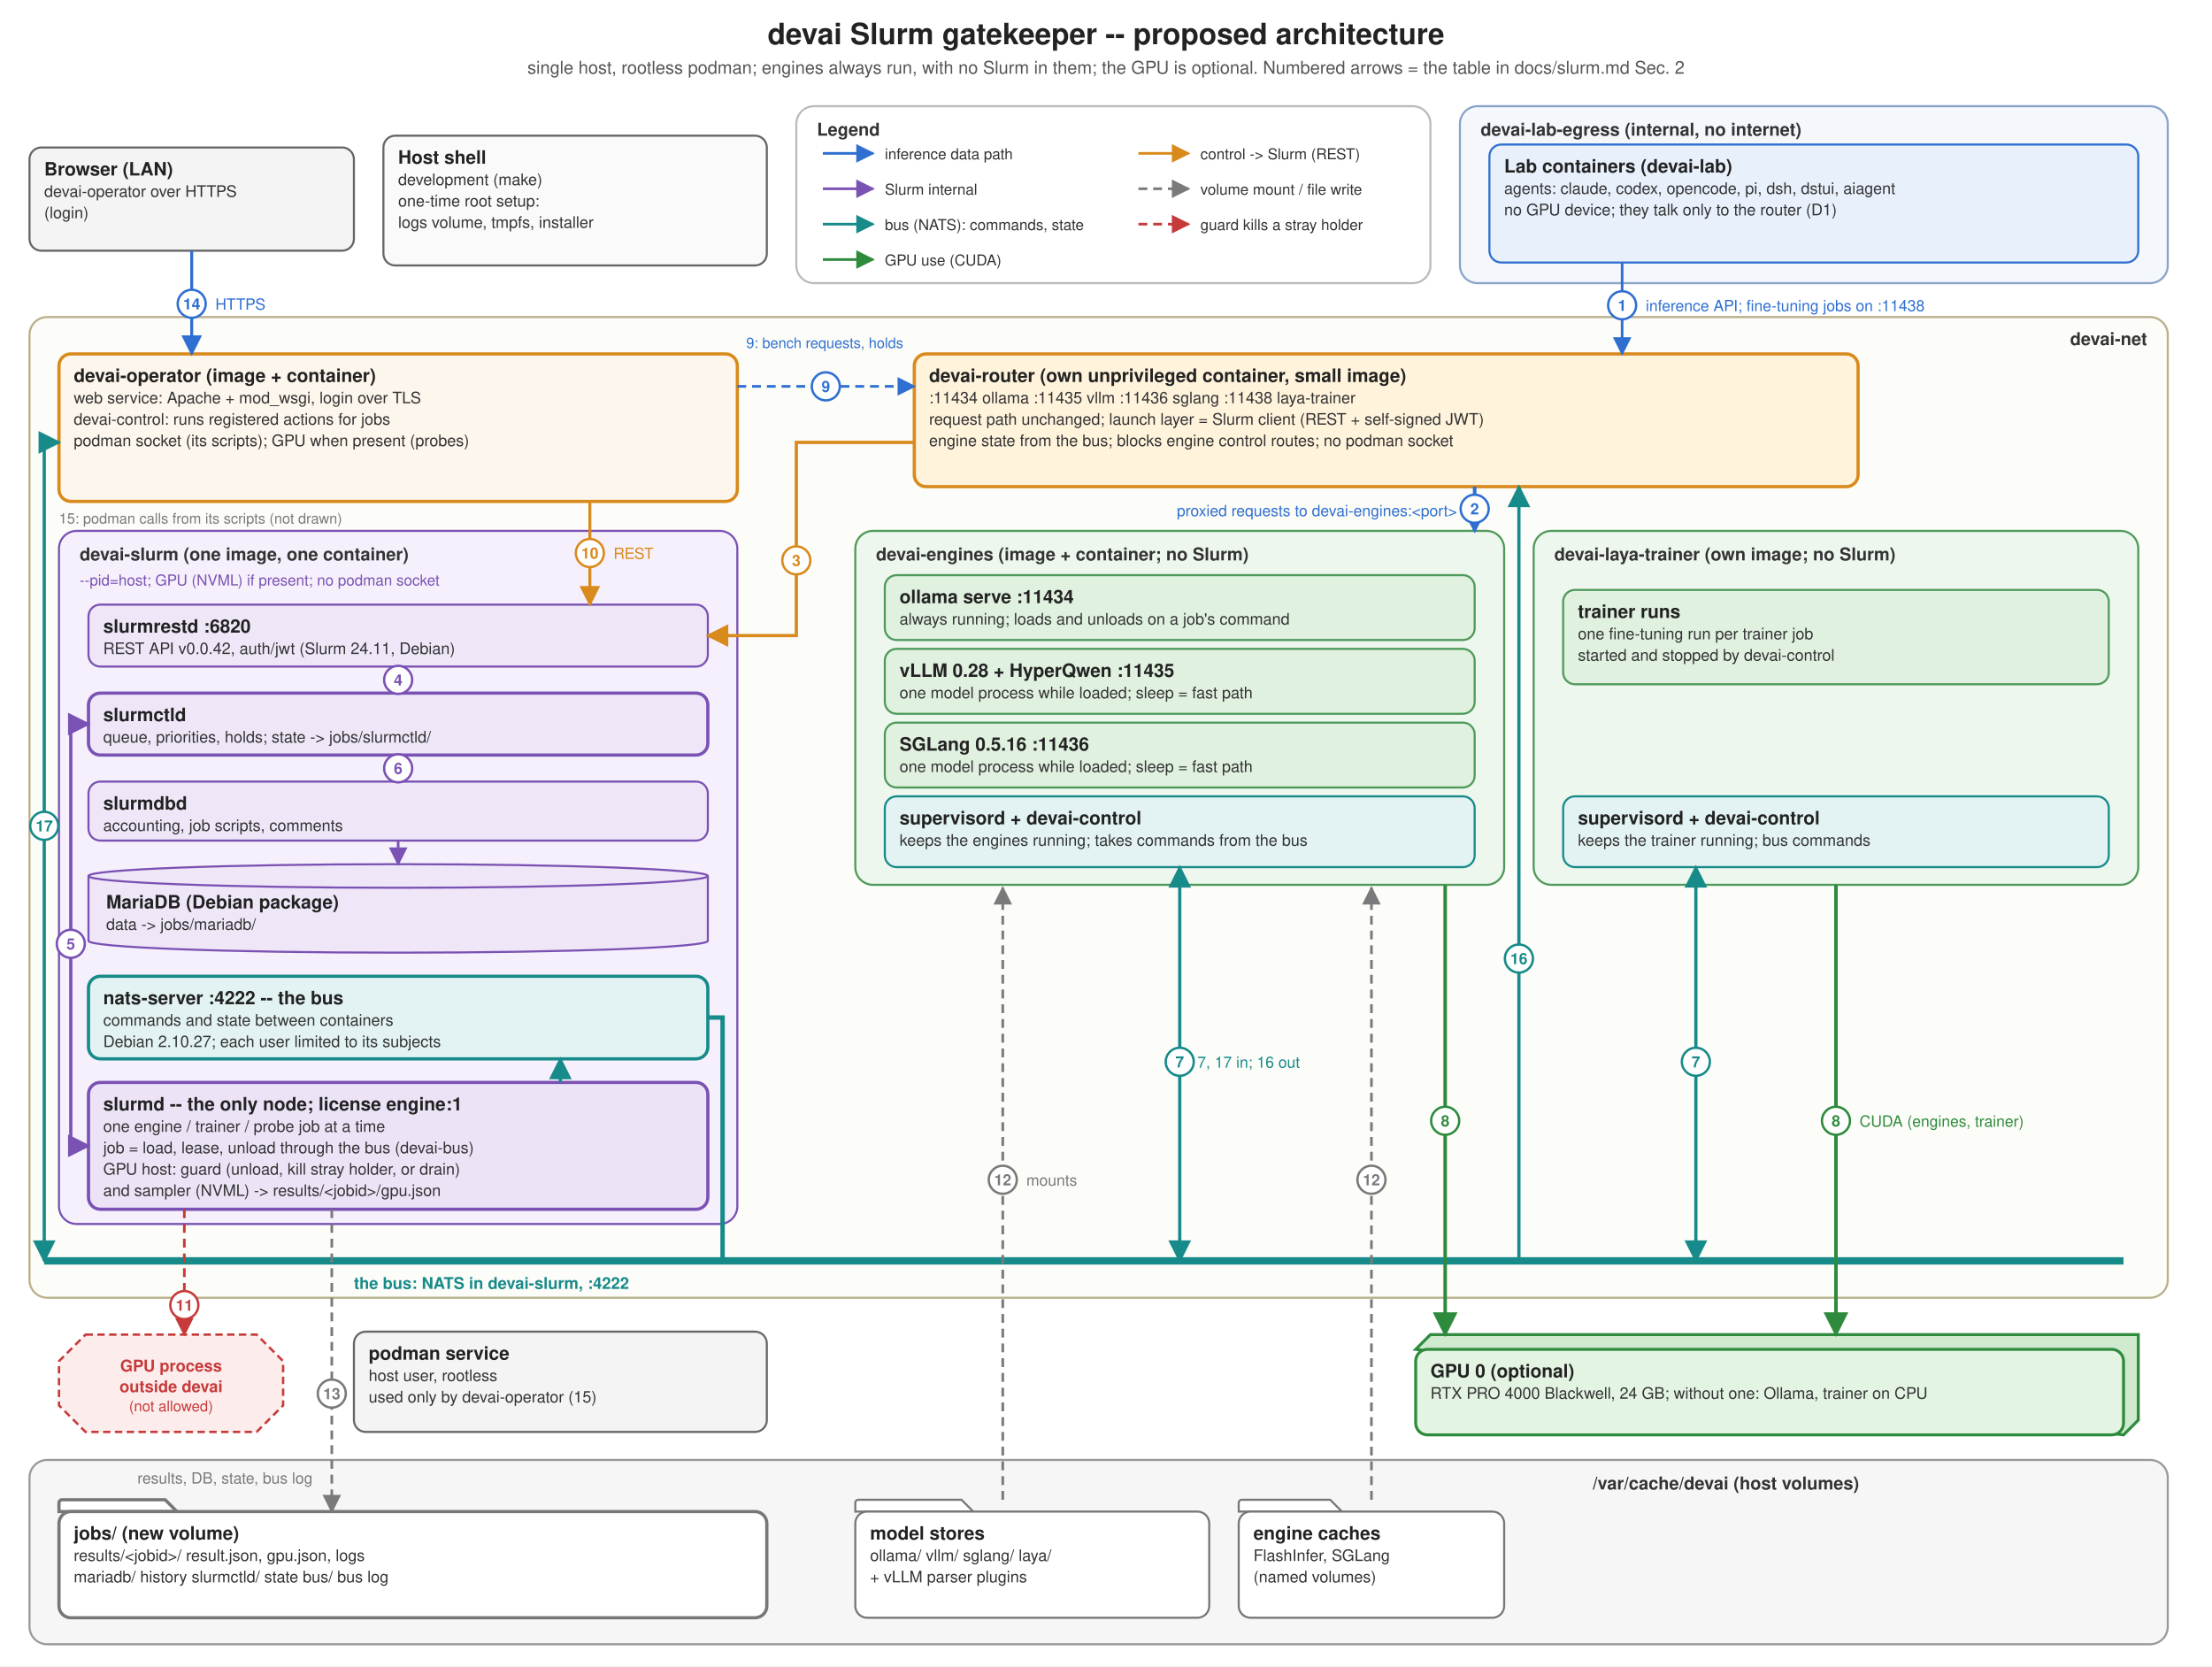
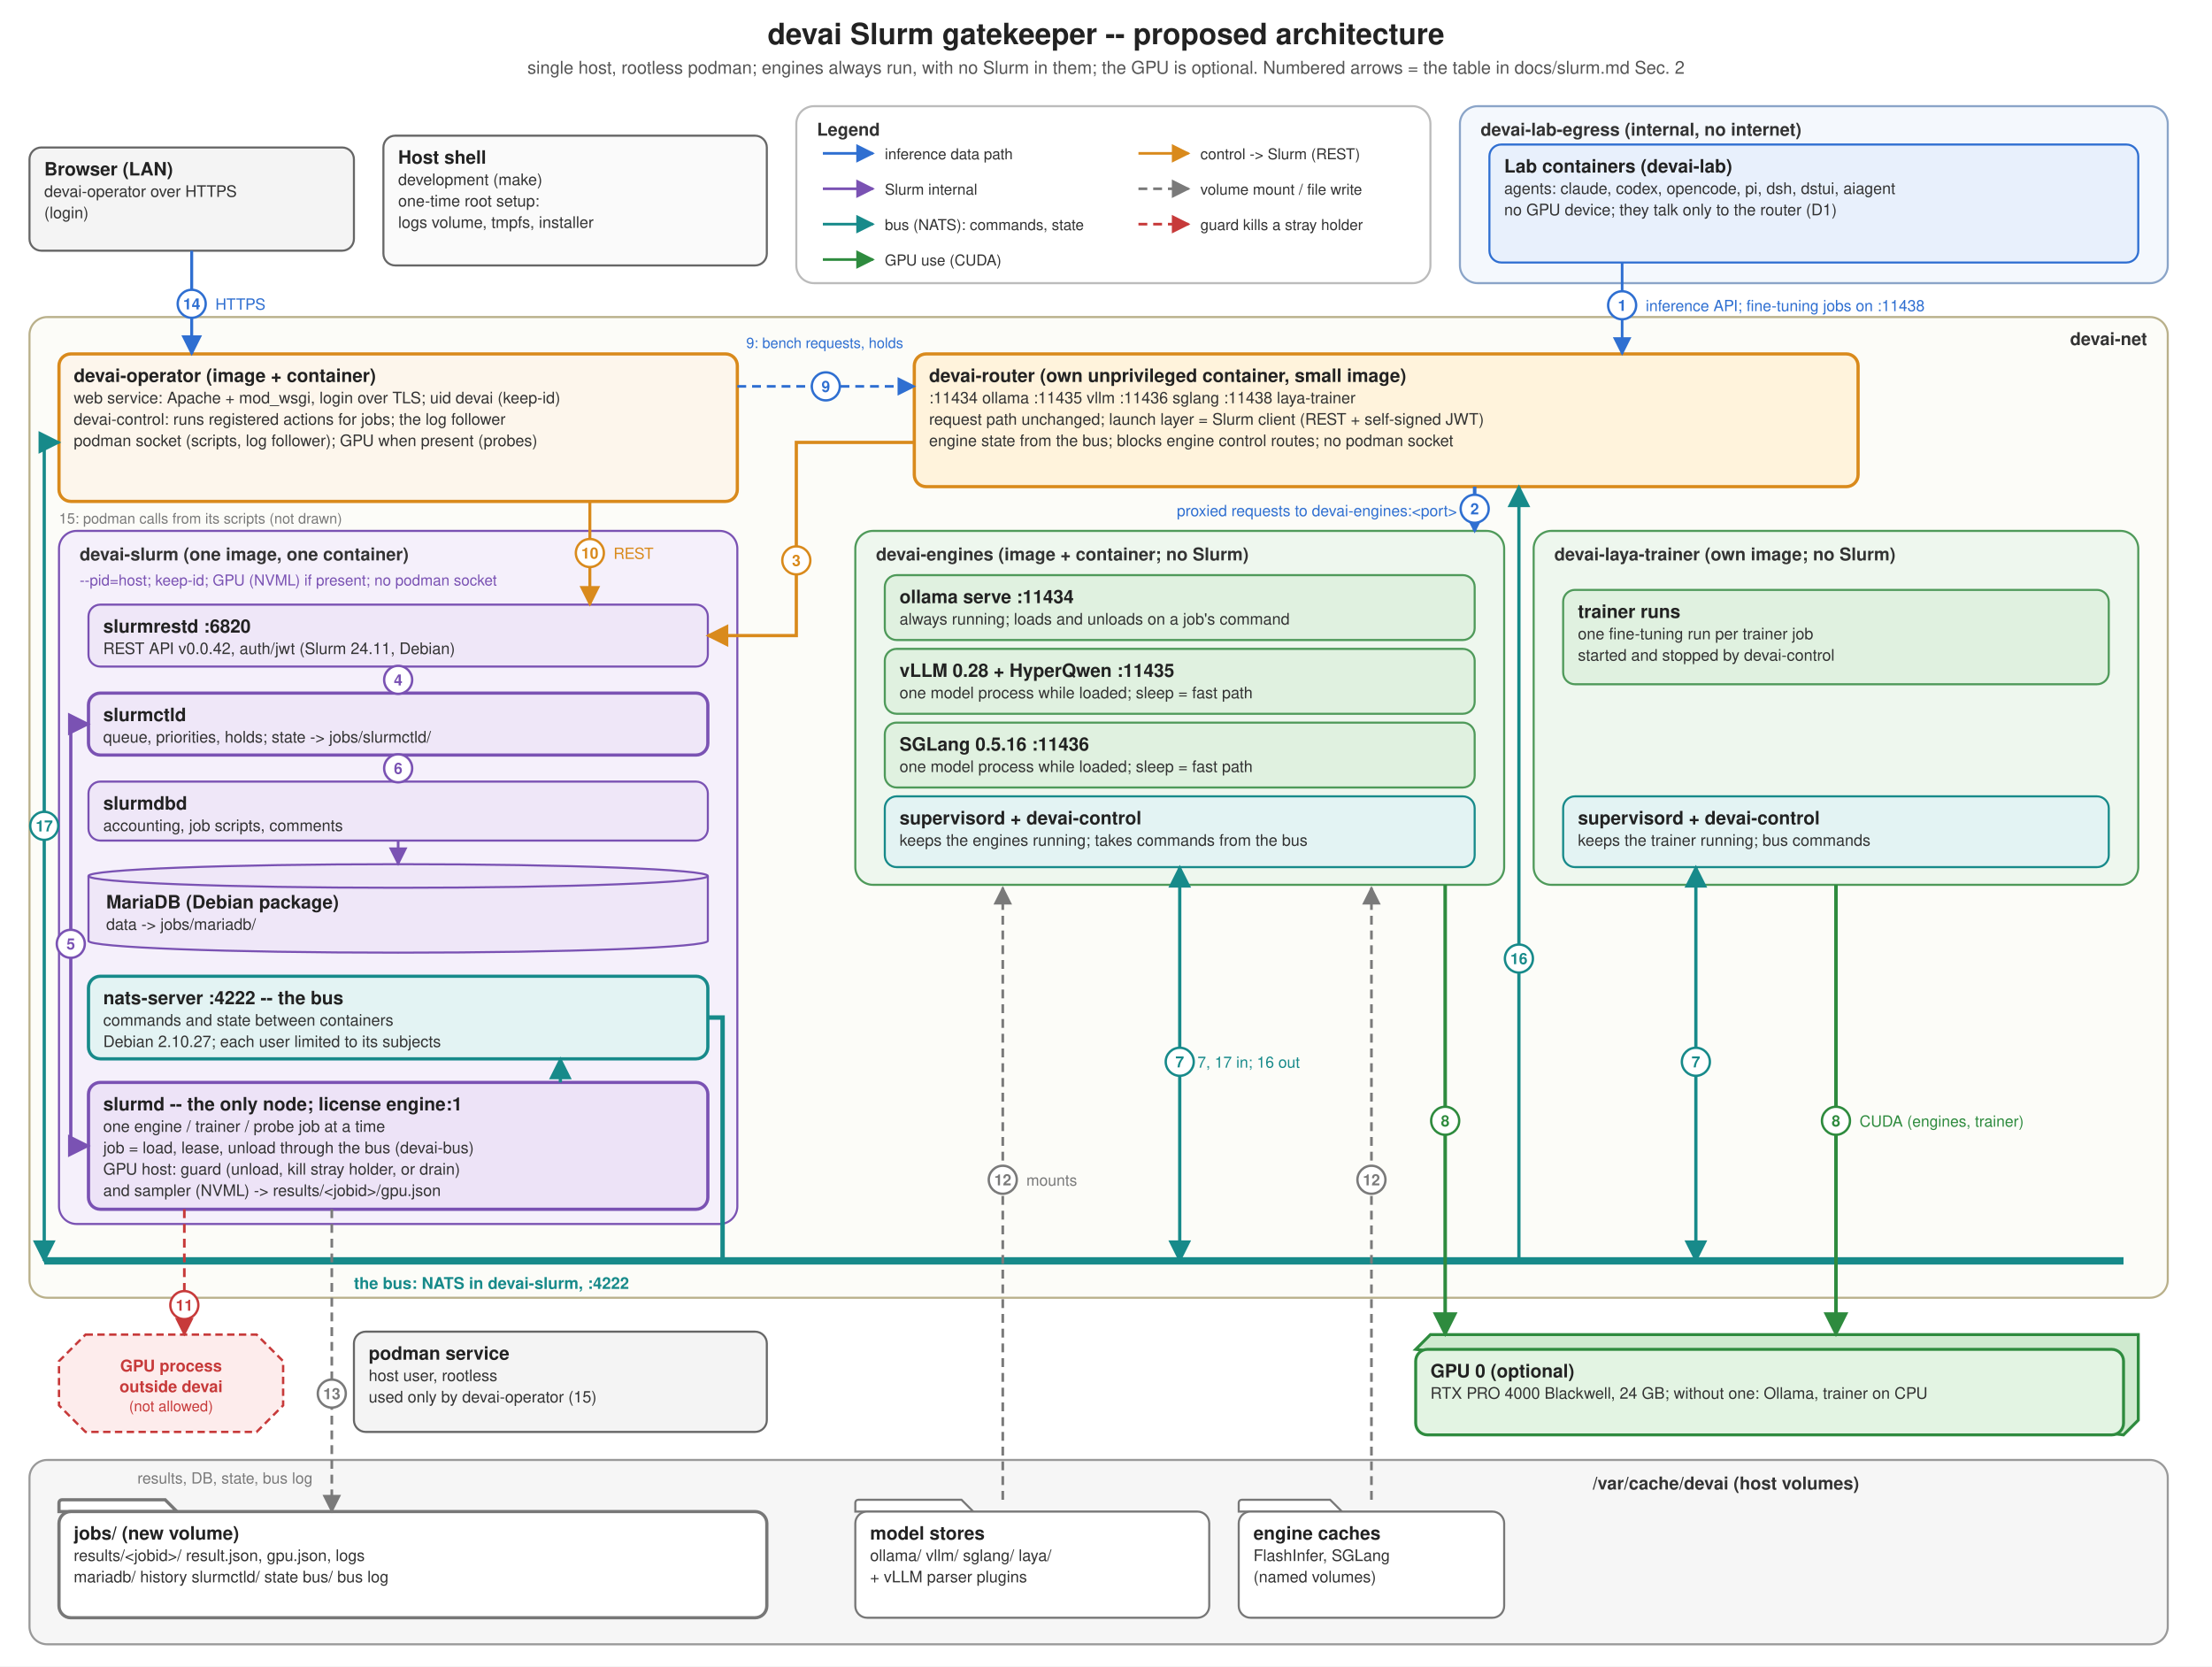
<svg xmlns="http://www.w3.org/2000/svg" width="1500" height="1130" viewBox="0 0 1500 1130">
  <defs>
    <marker id="e-data" viewBox="0 0 10 10" refX="9" refY="5" markerWidth="7" markerHeight="7" orient="auto">
      <path d="M0 0 L10 5 L0 10 z" fill="#2F6FD1" />
    </marker>
    <marker id="s-data" viewBox="0 0 10 10" refX="1" refY="5" markerWidth="7" markerHeight="7" orient="auto">
      <path d="M10 0 L0 5 L10 10 z" fill="#2F6FD1" />
    </marker>
    <marker id="e-control" viewBox="0 0 10 10" refX="9" refY="5" markerWidth="7" markerHeight="7" orient="auto">
      <path d="M0 0 L10 5 L0 10 z" fill="#D98A1C" />
    </marker>
    <marker id="s-control" viewBox="0 0 10 10" refX="1" refY="5" markerWidth="7" markerHeight="7" orient="auto">
      <path d="M10 0 L0 5 L10 10 z" fill="#D98A1C" />
    </marker>
    <marker id="e-slurm" viewBox="0 0 10 10" refX="9" refY="5" markerWidth="7" markerHeight="7" orient="auto">
      <path d="M0 0 L10 5 L0 10 z" fill="#7A52B3" />
    </marker>
    <marker id="s-slurm" viewBox="0 0 10 10" refX="1" refY="5" markerWidth="7" markerHeight="7" orient="auto">
      <path d="M10 0 L0 5 L10 10 z" fill="#7A52B3" />
    </marker>
    <marker id="e-bus" viewBox="0 0 10 10" refX="9" refY="5" markerWidth="7" markerHeight="7" orient="auto">
      <path d="M0 0 L10 5 L0 10 z" fill="#178A8A" />
    </marker>
    <marker id="s-bus" viewBox="0 0 10 10" refX="1" refY="5" markerWidth="7" markerHeight="7" orient="auto">
      <path d="M10 0 L0 5 L10 10 z" fill="#178A8A" />
    </marker>
    <marker id="e-gpu" viewBox="0 0 10 10" refX="9" refY="5" markerWidth="7" markerHeight="7" orient="auto">
      <path d="M0 0 L10 5 L0 10 z" fill="#2E8B3E" />
    </marker>
    <marker id="s-gpu" viewBox="0 0 10 10" refX="1" refY="5" markerWidth="7" markerHeight="7" orient="auto">
      <path d="M10 0 L0 5 L10 10 z" fill="#2E8B3E" />
    </marker>
    <marker id="e-storage" viewBox="0 0 10 10" refX="9" refY="5" markerWidth="7" markerHeight="7" orient="auto">
      <path d="M0 0 L10 5 L0 10 z" fill="#7A7A7A" />
    </marker>
    <marker id="s-storage" viewBox="0 0 10 10" refX="1" refY="5" markerWidth="7" markerHeight="7" orient="auto">
      <path d="M10 0 L0 5 L10 10 z" fill="#7A7A7A" />
    </marker>
    <marker id="e-kill" viewBox="0 0 10 10" refX="9" refY="5" markerWidth="7" markerHeight="7" orient="auto">
      <path d="M0 0 L10 5 L0 10 z" fill="#C73A3A" />
    </marker>
    <marker id="s-kill" viewBox="0 0 10 10" refX="1" refY="5" markerWidth="7" markerHeight="7" orient="auto">
      <path d="M10 0 L0 5 L10 10 z" fill="#C73A3A" />
    </marker>
  </defs>
  <rect width="1500" height="1130" fill="#FFFFFF" />
  <text x="750.0" y="30" font-family="Helvetica, Arial, sans-serif" font-size="20" font-weight="bold" fill="#222" text-anchor="middle">devai Slurm gatekeeper -- proposed architecture</text>
  <text x="750.0" y="50" font-family="Helvetica, Arial, sans-serif" font-size="12" font-weight="normal" fill="#555" text-anchor="middle">single host, rootless podman; engines always run, with no Slurm in them; the GPU is optional. Numbered arrows = the table in docs/slurm.md Sec. 2</text>
  <rect x="20" y="100" width="220" height="70" rx="8" fill="#F4F4F4" stroke="#666" stroke-width="1.4" />
  <text x="30" y="119" font-family="Helvetica, Arial, sans-serif" font-size="12.5" font-weight="bold" fill="#222" text-anchor="start">Browser (LAN)</text>
  <text x="30" y="133.5" font-family="Helvetica, Arial, sans-serif" font-size="10.8" font-weight="normal" fill="#333" text-anchor="start">devai-operator over HTTPS</text>
  <text x="30" y="148.0" font-family="Helvetica, Arial, sans-serif" font-size="10.8" font-weight="normal" fill="#333" text-anchor="start">(login)</text>
  <rect x="260" y="92" width="260" height="88" rx="8" fill="#FAFAFA" stroke="#666" stroke-width="1.4" />
  <text x="270" y="111" font-family="Helvetica, Arial, sans-serif" font-size="12.5" font-weight="bold" fill="#222" text-anchor="start">Host shell</text>
  <text x="270" y="125.5" font-family="Helvetica, Arial, sans-serif" font-size="10.8" font-weight="normal" fill="#333" text-anchor="start">development (make)</text>
  <text x="270" y="140.0" font-family="Helvetica, Arial, sans-serif" font-size="10.8" font-weight="normal" fill="#333" text-anchor="start">one-time root setup:</text>
  <text x="270" y="154.5" font-family="Helvetica, Arial, sans-serif" font-size="10.8" font-weight="normal" fill="#333" text-anchor="start">logs volume, tmpfs, installer</text>
  <rect x="540" y="72" width="430" height="120" rx="12" fill="#FFFFFF" stroke="#BBBBBB" stroke-width="1.4" />
  <text x="554" y="92" font-family="Helvetica, Arial, sans-serif" font-size="12" font-weight="bold" fill="#333" text-anchor="start">Legend</text>
  <path d="M558 104 L592 104" fill="none" stroke="#2F6FD1" stroke-width="1.8" marker-end="url(#e-data)" />
  <text x="600" y="108" font-family="Helvetica, Arial, sans-serif" font-size="10.2" font-weight="normal" fill="#333" text-anchor="start">inference data path</text>
  <path d="M558 128 L592 128" fill="none" stroke="#7A52B3" stroke-width="1.8" marker-end="url(#e-slurm)" />
  <text x="600" y="132" font-family="Helvetica, Arial, sans-serif" font-size="10.2" font-weight="normal" fill="#333" text-anchor="start">Slurm internal</text>
  <path d="M558 152 L592 152" fill="none" stroke="#178A8A" stroke-width="1.8" marker-end="url(#e-bus)" />
  <text x="600" y="156" font-family="Helvetica, Arial, sans-serif" font-size="10.2" font-weight="normal" fill="#333" text-anchor="start">bus (NATS): commands, state</text>
  <path d="M558 176 L592 176" fill="none" stroke="#2E8B3E" stroke-width="1.8" marker-end="url(#e-gpu)" />
  <text x="600" y="180" font-family="Helvetica, Arial, sans-serif" font-size="10.2" font-weight="normal" fill="#333" text-anchor="start">GPU use (CUDA)</text>
  <path d="M772 104 L806 104" fill="none" stroke="#D98A1C" stroke-width="1.8" marker-end="url(#e-control)" />
  <text x="814" y="108" font-family="Helvetica, Arial, sans-serif" font-size="10.2" font-weight="normal" fill="#333" text-anchor="start">control -&gt; Slurm (REST)</text>
  <path d="M772 128 L806 128" fill="none" stroke="#7A7A7A" stroke-width="1.8" stroke-dasharray="6 4" marker-end="url(#e-storage)" />
  <text x="814" y="132" font-family="Helvetica, Arial, sans-serif" font-size="10.2" font-weight="normal" fill="#333" text-anchor="start">volume mount / file write</text>
  <path d="M772 152 L806 152" fill="none" stroke="#C73A3A" stroke-width="1.8" stroke-dasharray="6 4" marker-end="url(#e-kill)" />
  <text x="814" y="156" font-family="Helvetica, Arial, sans-serif" font-size="10.2" font-weight="normal" fill="#333" text-anchor="start">guard kills a stray holder</text>
  <rect x="990" y="72" width="480" height="120" rx="12" fill="#F4F8FD" stroke="#8AA4C8" stroke-width="1.4" />
  <text x="1004" y="92" font-family="Helvetica, Arial, sans-serif" font-size="12" font-weight="bold" fill="#333" text-anchor="start">devai-lab-egress  (internal, no internet)</text>
  <rect x="1010" y="98" width="440" height="80" rx="8" fill="#E8F0FC" stroke="#2F6FD1" stroke-width="1.4" />
  <text x="1020" y="117" font-family="Helvetica, Arial, sans-serif" font-size="12.5" font-weight="bold" fill="#222" text-anchor="start">Lab containers  (devai-lab)</text>
  <text x="1020" y="131.5" font-family="Helvetica, Arial, sans-serif" font-size="10.8" font-weight="normal" fill="#333" text-anchor="start">agents: claude, codex, opencode, pi, dsh, dstui, aiagent</text>
  <text x="1020" y="146.0" font-family="Helvetica, Arial, sans-serif" font-size="10.8" font-weight="normal" fill="#333" text-anchor="start">no GPU device; they talk only to the router (D1)</text>
  <rect x="20" y="215" width="1450" height="665" rx="12" fill="#FCFCF8" stroke="#B9B08A" stroke-width="1.4" />
  <text x="34" y="235" font-family="Helvetica, Arial, sans-serif" font-size="12" font-weight="bold" fill="#333" text-anchor="start" />
  <text x="1456" y="234" font-family="Helvetica, Arial, sans-serif" font-size="12" font-weight="bold" fill="#333" text-anchor="end">devai-net</text>
  <rect x="40" y="240" width="460" height="100" rx="8" fill="#FDF6EC" stroke="#D98A1C" stroke-width="2.2" />
  <text x="50" y="259" font-family="Helvetica, Arial, sans-serif" font-size="12.5" font-weight="bold" fill="#222" text-anchor="start">devai-operator  (image + container)</text>
-   <text x="50" y="273.5" font-family="Helvetica, Arial, sans-serif" font-size="10.8" font-weight="normal" fill="#333" text-anchor="start">web service: Apache + mod_wsgi, login over TLS</text>
-   <text x="50" y="288.0" font-family="Helvetica, Arial, sans-serif" font-size="10.8" font-weight="normal" fill="#333" text-anchor="start">devai-control: runs registered actions for jobs</text>
-   <text x="50" y="302.5" font-family="Helvetica, Arial, sans-serif" font-size="10.8" font-weight="normal" fill="#333" text-anchor="start">podman socket (its scripts); GPU when present (probes)</text>
+   <text x="50" y="273.5" font-family="Helvetica, Arial, sans-serif" font-size="10.8" font-weight="normal" fill="#333" text-anchor="start">web service: Apache + mod_wsgi, login over TLS; uid devai (keep-id)</text>
+   <text x="50" y="288.0" font-family="Helvetica, Arial, sans-serif" font-size="10.8" font-weight="normal" fill="#333" text-anchor="start">devai-control: runs registered actions for jobs; the log follower</text>
+   <text x="50" y="302.5" font-family="Helvetica, Arial, sans-serif" font-size="10.8" font-weight="normal" fill="#333" text-anchor="start">podman socket (scripts, log follower); GPU when present (probes)</text>
  <rect x="620" y="240" width="640" height="90" rx="8" fill="#FFF3DC" stroke="#D98A1C" stroke-width="2.2" />
  <text x="630" y="259" font-family="Helvetica, Arial, sans-serif" font-size="12.5" font-weight="bold" fill="#222" text-anchor="start">devai-router  (own unprivileged container, small image)</text>
  <text x="630" y="273.5" font-family="Helvetica, Arial, sans-serif" font-size="10.8" font-weight="normal" fill="#333" text-anchor="start">:11434 ollama    :11435 vllm    :11436 sglang    :11438 laya-trainer</text>
  <text x="630" y="288.0" font-family="Helvetica, Arial, sans-serif" font-size="10.8" font-weight="normal" fill="#333" text-anchor="start">request path unchanged; launch layer = Slurm client (REST + self-signed JWT)</text>
  <text x="630" y="302.5" font-family="Helvetica, Arial, sans-serif" font-size="10.8" font-weight="normal" fill="#333" text-anchor="start">engine state from the bus; blocks engine control routes; no podman socket</text>
  <rect x="40" y="360" width="460" height="470" rx="12" fill="#F5F0FB" stroke="#7A52B3" stroke-width="1.4" />
  <text x="54" y="380" font-family="Helvetica, Arial, sans-serif" font-size="12" font-weight="bold" fill="#333" text-anchor="start">devai-slurm  (one image, one container)</text>
-   <text x="54" y="397" font-family="Helvetica, Arial, sans-serif" font-size="10.2" font-weight="normal" fill="#7A52B3" text-anchor="start">--pid=host; GPU (NVML) if present; no podman socket</text>
+   <text x="54" y="397" font-family="Helvetica, Arial, sans-serif" font-size="10.2" font-weight="normal" fill="#7A52B3" text-anchor="start">--pid=host; keep-id; GPU (NVML) if present; no podman socket</text>
  <rect x="60" y="410" width="420" height="42" rx="8" fill="#EFE7F8" stroke="#7A52B3" stroke-width="1.4" />
  <text x="70" y="429" font-family="Helvetica, Arial, sans-serif" font-size="12.5" font-weight="bold" fill="#222" text-anchor="start">slurmrestd  :6820</text>
  <text x="70" y="443.5" font-family="Helvetica, Arial, sans-serif" font-size="10.8" font-weight="normal" fill="#333" text-anchor="start">REST API v0.0.42, auth/jwt  (Slurm 24.11, Debian)</text>
  <rect x="60" y="470" width="420" height="42" rx="8" fill="#EFE7F8" stroke="#7A52B3" stroke-width="2.2" />
  <text x="70" y="489" font-family="Helvetica, Arial, sans-serif" font-size="12.5" font-weight="bold" fill="#222" text-anchor="start">slurmctld</text>
  <text x="70" y="503.5" font-family="Helvetica, Arial, sans-serif" font-size="10.8" font-weight="normal" fill="#333" text-anchor="start">queue, priorities, holds; state -&gt; jobs/slurmctld/</text>
  <rect x="60" y="530" width="420" height="40" rx="8" fill="#EFE7F8" stroke="#7A52B3" stroke-width="1.4" />
  <text x="70" y="549" font-family="Helvetica, Arial, sans-serif" font-size="12.5" font-weight="bold" fill="#222" text-anchor="start">slurmdbd</text>
  <text x="70" y="563.5" font-family="Helvetica, Arial, sans-serif" font-size="10.8" font-weight="normal" fill="#333" text-anchor="start">accounting, job scripts, comments</text>
  <path d="M60 594 v44 a210.0 8 0 0 0 420 0 v-44" fill="#EFE7F8" stroke="#7A52B3" stroke-width="1.4" />
  <ellipse cx="270.0" cy="594" rx="210.0" ry="8" fill="#EFE7F8" stroke="#7A52B3" stroke-width="1.4" />
  <text x="72" y="616" font-family="Helvetica, Arial, sans-serif" font-size="12.5" font-weight="bold" fill="#222" text-anchor="start">MariaDB  (Debian package)</text>
  <text x="72" y="630.5" font-family="Helvetica, Arial, sans-serif" font-size="10.8" font-weight="normal" fill="#333" text-anchor="start">data -&gt; jobs/mariadb/</text>
  <rect x="60" y="662" width="420" height="56" rx="8" fill="#E3F3F3" stroke="#178A8A" stroke-width="2.2" />
  <text x="70" y="681" font-family="Helvetica, Arial, sans-serif" font-size="12.5" font-weight="bold" fill="#222" text-anchor="start">nats-server  :4222  --  the bus</text>
  <text x="70" y="695.5" font-family="Helvetica, Arial, sans-serif" font-size="10.8" font-weight="normal" fill="#333" text-anchor="start">commands and state between containers</text>
  <text x="70" y="710.0" font-family="Helvetica, Arial, sans-serif" font-size="10.8" font-weight="normal" fill="#333" text-anchor="start">Debian 2.10.27; each user limited to its subjects</text>
  <rect x="60" y="734" width="420" height="86" rx="8" fill="#EDE3F7" stroke="#7A52B3" stroke-width="2.2" />
  <text x="70" y="753" font-family="Helvetica, Arial, sans-serif" font-size="12.5" font-weight="bold" fill="#222" text-anchor="start">slurmd  --  the only node;  license engine:1</text>
  <text x="70" y="767.5" font-family="Helvetica, Arial, sans-serif" font-size="10.8" font-weight="normal" fill="#333" text-anchor="start">one engine / trainer / probe job at a time</text>
  <text x="70" y="782.0" font-family="Helvetica, Arial, sans-serif" font-size="10.8" font-weight="normal" fill="#333" text-anchor="start">job = load, lease, unload through the bus (devai-bus)</text>
  <text x="70" y="796.5" font-family="Helvetica, Arial, sans-serif" font-size="10.8" font-weight="normal" fill="#333" text-anchor="start">GPU host: guard (unload, kill stray holder, or drain)</text>
  <text x="70" y="811.0" font-family="Helvetica, Arial, sans-serif" font-size="10.8" font-weight="normal" fill="#333" text-anchor="start">   and sampler (NVML) -&gt; results/&lt;jobid&gt;/gpu.json</text>
  <rect x="580" y="360" width="440" height="240" rx="12" fill="#EEF7EE" stroke="#4F9A5A" stroke-width="1.4" />
  <text x="594" y="380" font-family="Helvetica, Arial, sans-serif" font-size="12" font-weight="bold" fill="#333" text-anchor="start">devai-engines  (image + container; no Slurm)</text>
  <rect x="600" y="390" width="400" height="44" rx="8" fill="#E0F1E0" stroke="#4F9A5A" stroke-width="1.4" />
  <text x="610" y="409" font-family="Helvetica, Arial, sans-serif" font-size="12.5" font-weight="bold" fill="#222" text-anchor="start">ollama serve  :11434</text>
  <text x="610" y="423.5" font-family="Helvetica, Arial, sans-serif" font-size="10.8" font-weight="normal" fill="#333" text-anchor="start">always running; loads and unloads on a job's command</text>
  <rect x="600" y="440" width="400" height="44" rx="8" fill="#E0F1E0" stroke="#4F9A5A" stroke-width="1.4" />
  <text x="610" y="459" font-family="Helvetica, Arial, sans-serif" font-size="12.5" font-weight="bold" fill="#222" text-anchor="start">vLLM 0.28 + HyperQwen  :11435</text>
  <text x="610" y="473.5" font-family="Helvetica, Arial, sans-serif" font-size="10.8" font-weight="normal" fill="#333" text-anchor="start">one model process while loaded; sleep = fast path</text>
  <rect x="600" y="490" width="400" height="44" rx="8" fill="#E0F1E0" stroke="#4F9A5A" stroke-width="1.4" />
  <text x="610" y="509" font-family="Helvetica, Arial, sans-serif" font-size="12.5" font-weight="bold" fill="#222" text-anchor="start">SGLang 0.5.16  :11436</text>
  <text x="610" y="523.5" font-family="Helvetica, Arial, sans-serif" font-size="10.8" font-weight="normal" fill="#333" text-anchor="start">one model process while loaded; sleep = fast path</text>
  <rect x="600" y="540" width="400" height="48" rx="8" fill="#E3F3F3" stroke="#178A8A" stroke-width="1.4" />
  <text x="610" y="559" font-family="Helvetica, Arial, sans-serif" font-size="12.5" font-weight="bold" fill="#222" text-anchor="start">supervisord + devai-control</text>
  <text x="610" y="573.5" font-family="Helvetica, Arial, sans-serif" font-size="10.8" font-weight="normal" fill="#333" text-anchor="start">keeps the engines running; takes commands from the bus</text>
  <rect x="1040" y="360" width="410" height="240" rx="12" fill="#EEF7EE" stroke="#4F9A5A" stroke-width="1.4" />
  <text x="1054" y="380" font-family="Helvetica, Arial, sans-serif" font-size="12" font-weight="bold" fill="#333" text-anchor="start">devai-laya-trainer  (own image; no Slurm)</text>
  <rect x="1060" y="400" width="370" height="64" rx="8" fill="#E0F1E0" stroke="#4F9A5A" stroke-width="1.4" />
  <text x="1070" y="419" font-family="Helvetica, Arial, sans-serif" font-size="12.5" font-weight="bold" fill="#222" text-anchor="start">trainer runs</text>
  <text x="1070" y="433.5" font-family="Helvetica, Arial, sans-serif" font-size="10.8" font-weight="normal" fill="#333" text-anchor="start">one fine-tuning run per trainer job</text>
  <text x="1070" y="448.0" font-family="Helvetica, Arial, sans-serif" font-size="10.8" font-weight="normal" fill="#333" text-anchor="start">started and stopped by devai-control</text>
  <rect x="1060" y="540" width="370" height="48" rx="8" fill="#E3F3F3" stroke="#178A8A" stroke-width="1.4" />
  <text x="1070" y="559" font-family="Helvetica, Arial, sans-serif" font-size="12.5" font-weight="bold" fill="#222" text-anchor="start">supervisord + devai-control</text>
  <text x="1070" y="573.5" font-family="Helvetica, Arial, sans-serif" font-size="10.8" font-weight="normal" fill="#333" text-anchor="start">keeps the trainer running; bus commands</text>
  <path d="M30 855 H1440" fill="none" stroke="#178A8A" stroke-width="5" />
  <path d="M480 690 H490 V855" fill="none" stroke="#178A8A" stroke-width="3" />
  <text x="240" y="874" font-family="Helvetica, Arial, sans-serif" font-size="11" font-weight="bold" fill="#178A8A" text-anchor="start">the bus: NATS in devai-slurm, :4222</text>
  <path d="M58 905 h116 l18 18 v30 l-18 18 h-116 l-18 -18 v-30 z" fill="#FDECEC" stroke="#C73A3A" stroke-width="1.6" stroke-dasharray="5 3" />
  <text x="116" y="930" font-family="Helvetica, Arial, sans-serif" font-size="11" font-weight="bold" fill="#C73A3A" text-anchor="middle">GPU process</text>
  <text x="116" y="944" font-family="Helvetica, Arial, sans-serif" font-size="11" font-weight="bold" fill="#C73A3A" text-anchor="middle">outside devai</text>
  <text x="116" y="957" font-family="Helvetica, Arial, sans-serif" font-size="10" font-weight="normal" fill="#C73A3A" text-anchor="middle">(not allowed)</text>
  <rect x="240" y="903" width="280" height="68" rx="8" fill="#F4F4F4" stroke="#666" stroke-width="1.4" />
  <text x="250" y="922" font-family="Helvetica, Arial, sans-serif" font-size="12.5" font-weight="bold" fill="#222" text-anchor="start">podman service</text>
  <text x="250" y="936.5" font-family="Helvetica, Arial, sans-serif" font-size="10.8" font-weight="normal" fill="#333" text-anchor="start">host user, rootless</text>
  <text x="250" y="951.0" font-family="Helvetica, Arial, sans-serif" font-size="10.8" font-weight="normal" fill="#333" text-anchor="start">used only by devai-operator (15)</text>
  <path d="M960 915 l10 -10 h480 v58 l-10 10 z" fill="#CFEACF" stroke="#2E8B3E" stroke-width="2" />
  <rect x="960" y="915" width="480" height="58" rx="8" fill="#E3F4E3" stroke="#2E8B3E" stroke-width="2" />
  <text x="970" y="934" font-family="Helvetica, Arial, sans-serif" font-size="12.5" font-weight="bold" fill="#222" text-anchor="start">GPU 0  (optional)</text>
  <text x="970" y="948.5" font-family="Helvetica, Arial, sans-serif" font-size="10.8" font-weight="normal" fill="#333" text-anchor="start">RTX PRO 4000 Blackwell, 24 GB; without one: Ollama, trainer on CPU</text>
  <rect x="20" y="990" width="1450" height="125" rx="12" fill="#F6F6F6" stroke="#999999" stroke-width="1.4" />
  <text x="1080" y="1010" font-family="Helvetica, Arial, sans-serif" font-size="12" font-weight="bold" fill="#333" text-anchor="start">/var/cache/devai   (host volumes)</text>
  <path d="M40 1025 v-6 a2 2 0 0 1 2 -2 h70 l8 8 z" fill="#FFFFFF" stroke="#777" stroke-width="2.2" />
  <rect x="40" y="1025" width="480" height="72" rx="8" fill="#FFFFFF" stroke="#777" stroke-width="2.2" />
  <text x="50" y="1044" font-family="Helvetica, Arial, sans-serif" font-size="12.5" font-weight="bold" fill="#222" text-anchor="start">jobs/   (new volume)</text>
  <text x="50" y="1058.5" font-family="Helvetica, Arial, sans-serif" font-size="10.8" font-weight="normal" fill="#333" text-anchor="start">results/&lt;jobid&gt;/  result.json, gpu.json, logs</text>
  <text x="50" y="1073.0" font-family="Helvetica, Arial, sans-serif" font-size="10.8" font-weight="normal" fill="#333" text-anchor="start">mariadb/  history    slurmctld/  state    bus/  bus log</text>
  <path d="M580 1025 v-6 a2 2 0 0 1 2 -2 h70 l8 8 z" fill="#FFFFFF" stroke="#777" stroke-width="1.4" />
  <rect x="580" y="1025" width="240" height="72" rx="8" fill="#FFFFFF" stroke="#777" stroke-width="1.4" />
  <text x="590" y="1044" font-family="Helvetica, Arial, sans-serif" font-size="12.5" font-weight="bold" fill="#222" text-anchor="start">model stores</text>
  <text x="590" y="1058.5" font-family="Helvetica, Arial, sans-serif" font-size="10.8" font-weight="normal" fill="#333" text-anchor="start">ollama/ vllm/ sglang/ laya/</text>
  <text x="590" y="1073.0" font-family="Helvetica, Arial, sans-serif" font-size="10.8" font-weight="normal" fill="#333" text-anchor="start">+ vLLM parser plugins</text>
  <path d="M840 1025 v-6 a2 2 0 0 1 2 -2 h60 l8 8 z" fill="#FFFFFF" stroke="#777" stroke-width="1.4" />
  <rect x="840" y="1025" width="180" height="72" rx="8" fill="#FFFFFF" stroke="#777" stroke-width="1.4" />
  <text x="850" y="1044" font-family="Helvetica, Arial, sans-serif" font-size="12.5" font-weight="bold" fill="#222" text-anchor="start">engine caches</text>
  <text x="850" y="1058.5" font-family="Helvetica, Arial, sans-serif" font-size="10.8" font-weight="normal" fill="#333" text-anchor="start">FlashInfer, SGLang</text>
  <text x="850" y="1073.0" font-family="Helvetica, Arial, sans-serif" font-size="10.8" font-weight="normal" fill="#333" text-anchor="start">(named volumes)</text>
  <path d="M1100 178 L1100 240" fill="none" stroke="#2F6FD1" stroke-width="1.8" marker-end="url(#e-data)" />
  <circle cx="1100" cy="207" r="9.5" fill="#FFFFFF" stroke="#2F6FD1" stroke-width="1.6" />
  <text x="1100" y="210.8" font-family="Helvetica, Arial, sans-serif" font-size="10.5" font-weight="bold" fill="#2F6FD1" text-anchor="middle">1</text>
  <text x="1116" y="211" font-family="Helvetica, Arial, sans-serif" font-size="10.5" font-weight="normal" fill="#2F6FD1" text-anchor="start">inference API; fine-tuning jobs on :11438</text>
  <path d="M1000 330 L1000 360" fill="none" stroke="#2F6FD1" stroke-width="2.4" marker-end="url(#e-data)" />
  <circle cx="1000" cy="345" r="9.5" fill="#FFFFFF" stroke="#2F6FD1" stroke-width="1.6" />
  <text x="1000" y="348.8" font-family="Helvetica, Arial, sans-serif" font-size="10.5" font-weight="bold" fill="#2F6FD1" text-anchor="middle">2</text>
  <text x="988" y="350" font-family="Helvetica, Arial, sans-serif" font-size="10.5" font-weight="normal" fill="#2F6FD1" text-anchor="end">proxied requests to devai-engines:&lt;port&gt;</text>
  <path d="M620 300 L540 300 L540 431 L480 431" fill="none" stroke="#D98A1C" stroke-width="2.2" marker-end="url(#e-control)" />
  <circle cx="540" cy="380" r="9.5" fill="#FFFFFF" stroke="#D98A1C" stroke-width="1.6" />
  <text x="540" y="383.8" font-family="Helvetica, Arial, sans-serif" font-size="10.5" font-weight="bold" fill="#D98A1C" text-anchor="middle">3</text>
  <path d="M270 452 L270 470" fill="none" stroke="#7A52B3" stroke-width="1.8" marker-end="url(#e-slurm)" />
  <circle cx="270" cy="461" r="9.5" fill="#FFFFFF" stroke="#7A52B3" stroke-width="1.6" />
  <text x="270" y="464.8" font-family="Helvetica, Arial, sans-serif" font-size="10.5" font-weight="bold" fill="#7A52B3" text-anchor="middle">4</text>
  <path d="M60 491 L48 491 L48 777 L60 777" fill="none" stroke="#7A52B3" stroke-width="2.2" marker-end="url(#e-slurm)" marker-start="url(#s-slurm)" />
  <circle cx="48" cy="640" r="9.5" fill="#FFFFFF" stroke="#7A52B3" stroke-width="1.6" />
  <text x="48" y="643.8" font-family="Helvetica, Arial, sans-serif" font-size="10.5" font-weight="bold" fill="#7A52B3" text-anchor="middle">5</text>
  <path d="M270 512 L270 530" fill="none" stroke="#7A52B3" stroke-width="1.8" marker-end="url(#e-slurm)" />
  <circle cx="270" cy="521" r="9.5" fill="#FFFFFF" stroke="#7A52B3" stroke-width="1.6" />
  <text x="270" y="524.8" font-family="Helvetica, Arial, sans-serif" font-size="10.5" font-weight="bold" fill="#7A52B3" text-anchor="middle">6</text>
  <path d="M270 570 L270 586" fill="none" stroke="#7A52B3" stroke-width="1.8" marker-end="url(#e-slurm)" />
  <path d="M380 734 L380 718" fill="none" stroke="#178A8A" stroke-width="2.2" marker-end="url(#e-bus)" />
  <path d="M800 855 L800 588" fill="none" stroke="#178A8A" stroke-width="2.2" marker-end="url(#e-bus)" marker-start="url(#s-bus)" />
  <circle cx="800" cy="720" r="9.5" fill="#FFFFFF" stroke="#178A8A" stroke-width="1.6" />
  <text x="800" y="723.8" font-family="Helvetica, Arial, sans-serif" font-size="10.5" font-weight="bold" fill="#178A8A" text-anchor="middle">7</text>
  <text x="812" y="724" font-family="Helvetica, Arial, sans-serif" font-size="10.5" font-weight="normal" fill="#178A8A" text-anchor="start">7, 17 in; 16 out</text>
  <path d="M1150 855 L1150 588" fill="none" stroke="#178A8A" stroke-width="2.2" marker-end="url(#e-bus)" marker-start="url(#s-bus)" />
  <circle cx="1150" cy="720" r="9.5" fill="#FFFFFF" stroke="#178A8A" stroke-width="1.6" />
  <text x="1150" y="723.8" font-family="Helvetica, Arial, sans-serif" font-size="10.5" font-weight="bold" fill="#178A8A" text-anchor="middle">7</text>
  <path d="M1030 855 L1030 330" fill="none" stroke="#178A8A" stroke-width="2.2" marker-end="url(#e-bus)" />
  <circle cx="1030" cy="650" r="9.5" fill="#FFFFFF" stroke="#178A8A" stroke-width="1.6" />
  <text x="1030" y="653.8" font-family="Helvetica, Arial, sans-serif" font-size="10.5" font-weight="bold" fill="#178A8A" text-anchor="middle">16</text>
  <path d="M30 855 L30 300 L40 300" fill="none" stroke="#178A8A" stroke-width="2.2" marker-end="url(#e-bus)" marker-start="url(#s-bus)" />
  <circle cx="30" cy="560" r="9.5" fill="#FFFFFF" stroke="#178A8A" stroke-width="1.6" />
  <text x="30" y="563.8" font-family="Helvetica, Arial, sans-serif" font-size="10.5" font-weight="bold" fill="#178A8A" text-anchor="middle">17</text>
  <path d="M980 600 L980 905" fill="none" stroke="#2E8B3E" stroke-width="2.4" marker-end="url(#e-gpu)" />
  <circle cx="980" cy="760" r="9.5" fill="#FFFFFF" stroke="#2E8B3E" stroke-width="1.6" />
  <text x="980" y="763.8" font-family="Helvetica, Arial, sans-serif" font-size="10.5" font-weight="bold" fill="#2E8B3E" text-anchor="middle">8</text>
  <path d="M1245 600 L1245 905" fill="none" stroke="#2E8B3E" stroke-width="2.4" marker-end="url(#e-gpu)" />
  <circle cx="1245" cy="760" r="9.5" fill="#FFFFFF" stroke="#2E8B3E" stroke-width="1.6" />
  <text x="1245" y="763.8" font-family="Helvetica, Arial, sans-serif" font-size="10.5" font-weight="bold" fill="#2E8B3E" text-anchor="middle">8</text>
  <text x="1261" y="764" font-family="Helvetica, Arial, sans-serif" font-size="10.5" font-weight="normal" fill="#2E8B3E" text-anchor="start">CUDA (engines, trainer)</text>
  <path d="M500 262 L620 262" fill="none" stroke="#2F6FD1" stroke-width="1.8" stroke-dasharray="6 4" marker-end="url(#e-data)" />
  <circle cx="560" cy="262" r="9.5" fill="#FFFFFF" stroke="#2F6FD1" stroke-width="1.6" />
  <text x="560" y="265.8" font-family="Helvetica, Arial, sans-serif" font-size="10.5" font-weight="bold" fill="#2F6FD1" text-anchor="middle">9</text>
  <text x="506" y="236" font-family="Helvetica, Arial, sans-serif" font-size="9.8" font-weight="normal" fill="#2F6FD1" text-anchor="start">9: bench requests, holds</text>
  <path d="M400 340 L400 410" fill="none" stroke="#D98A1C" stroke-width="2.0" marker-end="url(#e-control)" />
  <circle cx="400" cy="375" r="9.5" fill="#FFFFFF" stroke="#D98A1C" stroke-width="1.6" />
  <text x="400" y="378.8" font-family="Helvetica, Arial, sans-serif" font-size="10.5" font-weight="bold" fill="#D98A1C" text-anchor="middle">10</text>
  <text x="416" y="379" font-family="Helvetica, Arial, sans-serif" font-size="10.5" font-weight="normal" fill="#D98A1C" text-anchor="start">REST</text>
  <path d="M125 820 L125 905" fill="none" stroke="#C73A3A" stroke-width="1.8" stroke-dasharray="6 4" marker-end="url(#e-kill)" />
  <circle cx="125" cy="885" r="9.5" fill="#FFFFFF" stroke="#C73A3A" stroke-width="1.6" />
  <text x="125" y="888.8" font-family="Helvetica, Arial, sans-serif" font-size="10.5" font-weight="bold" fill="#C73A3A" text-anchor="middle">11</text>
  <path d="M680 1017 L680 602" fill="none" stroke="#7A7A7A" stroke-width="1.8" stroke-dasharray="6 4" marker-end="url(#e-storage)" />
  <circle cx="680" cy="800" r="9.5" fill="#FFFFFF" stroke="#7A7A7A" stroke-width="1.6" />
  <text x="680" y="803.8" font-family="Helvetica, Arial, sans-serif" font-size="10.5" font-weight="bold" fill="#7A7A7A" text-anchor="middle">12</text>
  <text x="696" y="804" font-family="Helvetica, Arial, sans-serif" font-size="10.5" font-weight="normal" fill="#7A7A7A" text-anchor="start">mounts</text>
  <path d="M930 1017 L930 602" fill="none" stroke="#7A7A7A" stroke-width="1.8" stroke-dasharray="6 4" marker-end="url(#e-storage)" />
  <circle cx="930" cy="800" r="9.5" fill="#FFFFFF" stroke="#7A7A7A" stroke-width="1.6" />
  <text x="930" y="803.8" font-family="Helvetica, Arial, sans-serif" font-size="10.5" font-weight="bold" fill="#7A7A7A" text-anchor="middle">12</text>
  <path d="M225 820 L225 1025" fill="none" stroke="#7A7A7A" stroke-width="1.8" stroke-dasharray="6 4" marker-end="url(#e-storage)" />
  <circle cx="225" cy="945" r="9.5" fill="#FFFFFF" stroke="#7A7A7A" stroke-width="1.6" />
  <text x="225" y="948.8" font-family="Helvetica, Arial, sans-serif" font-size="10.5" font-weight="bold" fill="#7A7A7A" text-anchor="middle">13</text>
  <text x="212" y="1006" font-family="Helvetica, Arial, sans-serif" font-size="10.5" font-weight="normal" fill="#7A7A7A" text-anchor="end">results, DB, state, bus log</text>
  <path d="M130 170 L130 240" fill="none" stroke="#2F6FD1" stroke-width="2.0" marker-end="url(#e-data)" />
  <circle cx="130" cy="206" r="9.5" fill="#FFFFFF" stroke="#2F6FD1" stroke-width="1.6" />
  <text x="130" y="209.8" font-family="Helvetica, Arial, sans-serif" font-size="10.5" font-weight="bold" fill="#2F6FD1" text-anchor="middle">14</text>
  <text x="146" y="210" font-family="Helvetica, Arial, sans-serif" font-size="10.5" font-weight="normal" fill="#2F6FD1" text-anchor="start">HTTPS</text>
  <text x="40" y="355" font-family="Helvetica, Arial, sans-serif" font-size="9.8" font-weight="normal" fill="#7A7A7A" text-anchor="start">15: podman calls from its scripts (not drawn)</text>
</svg>
